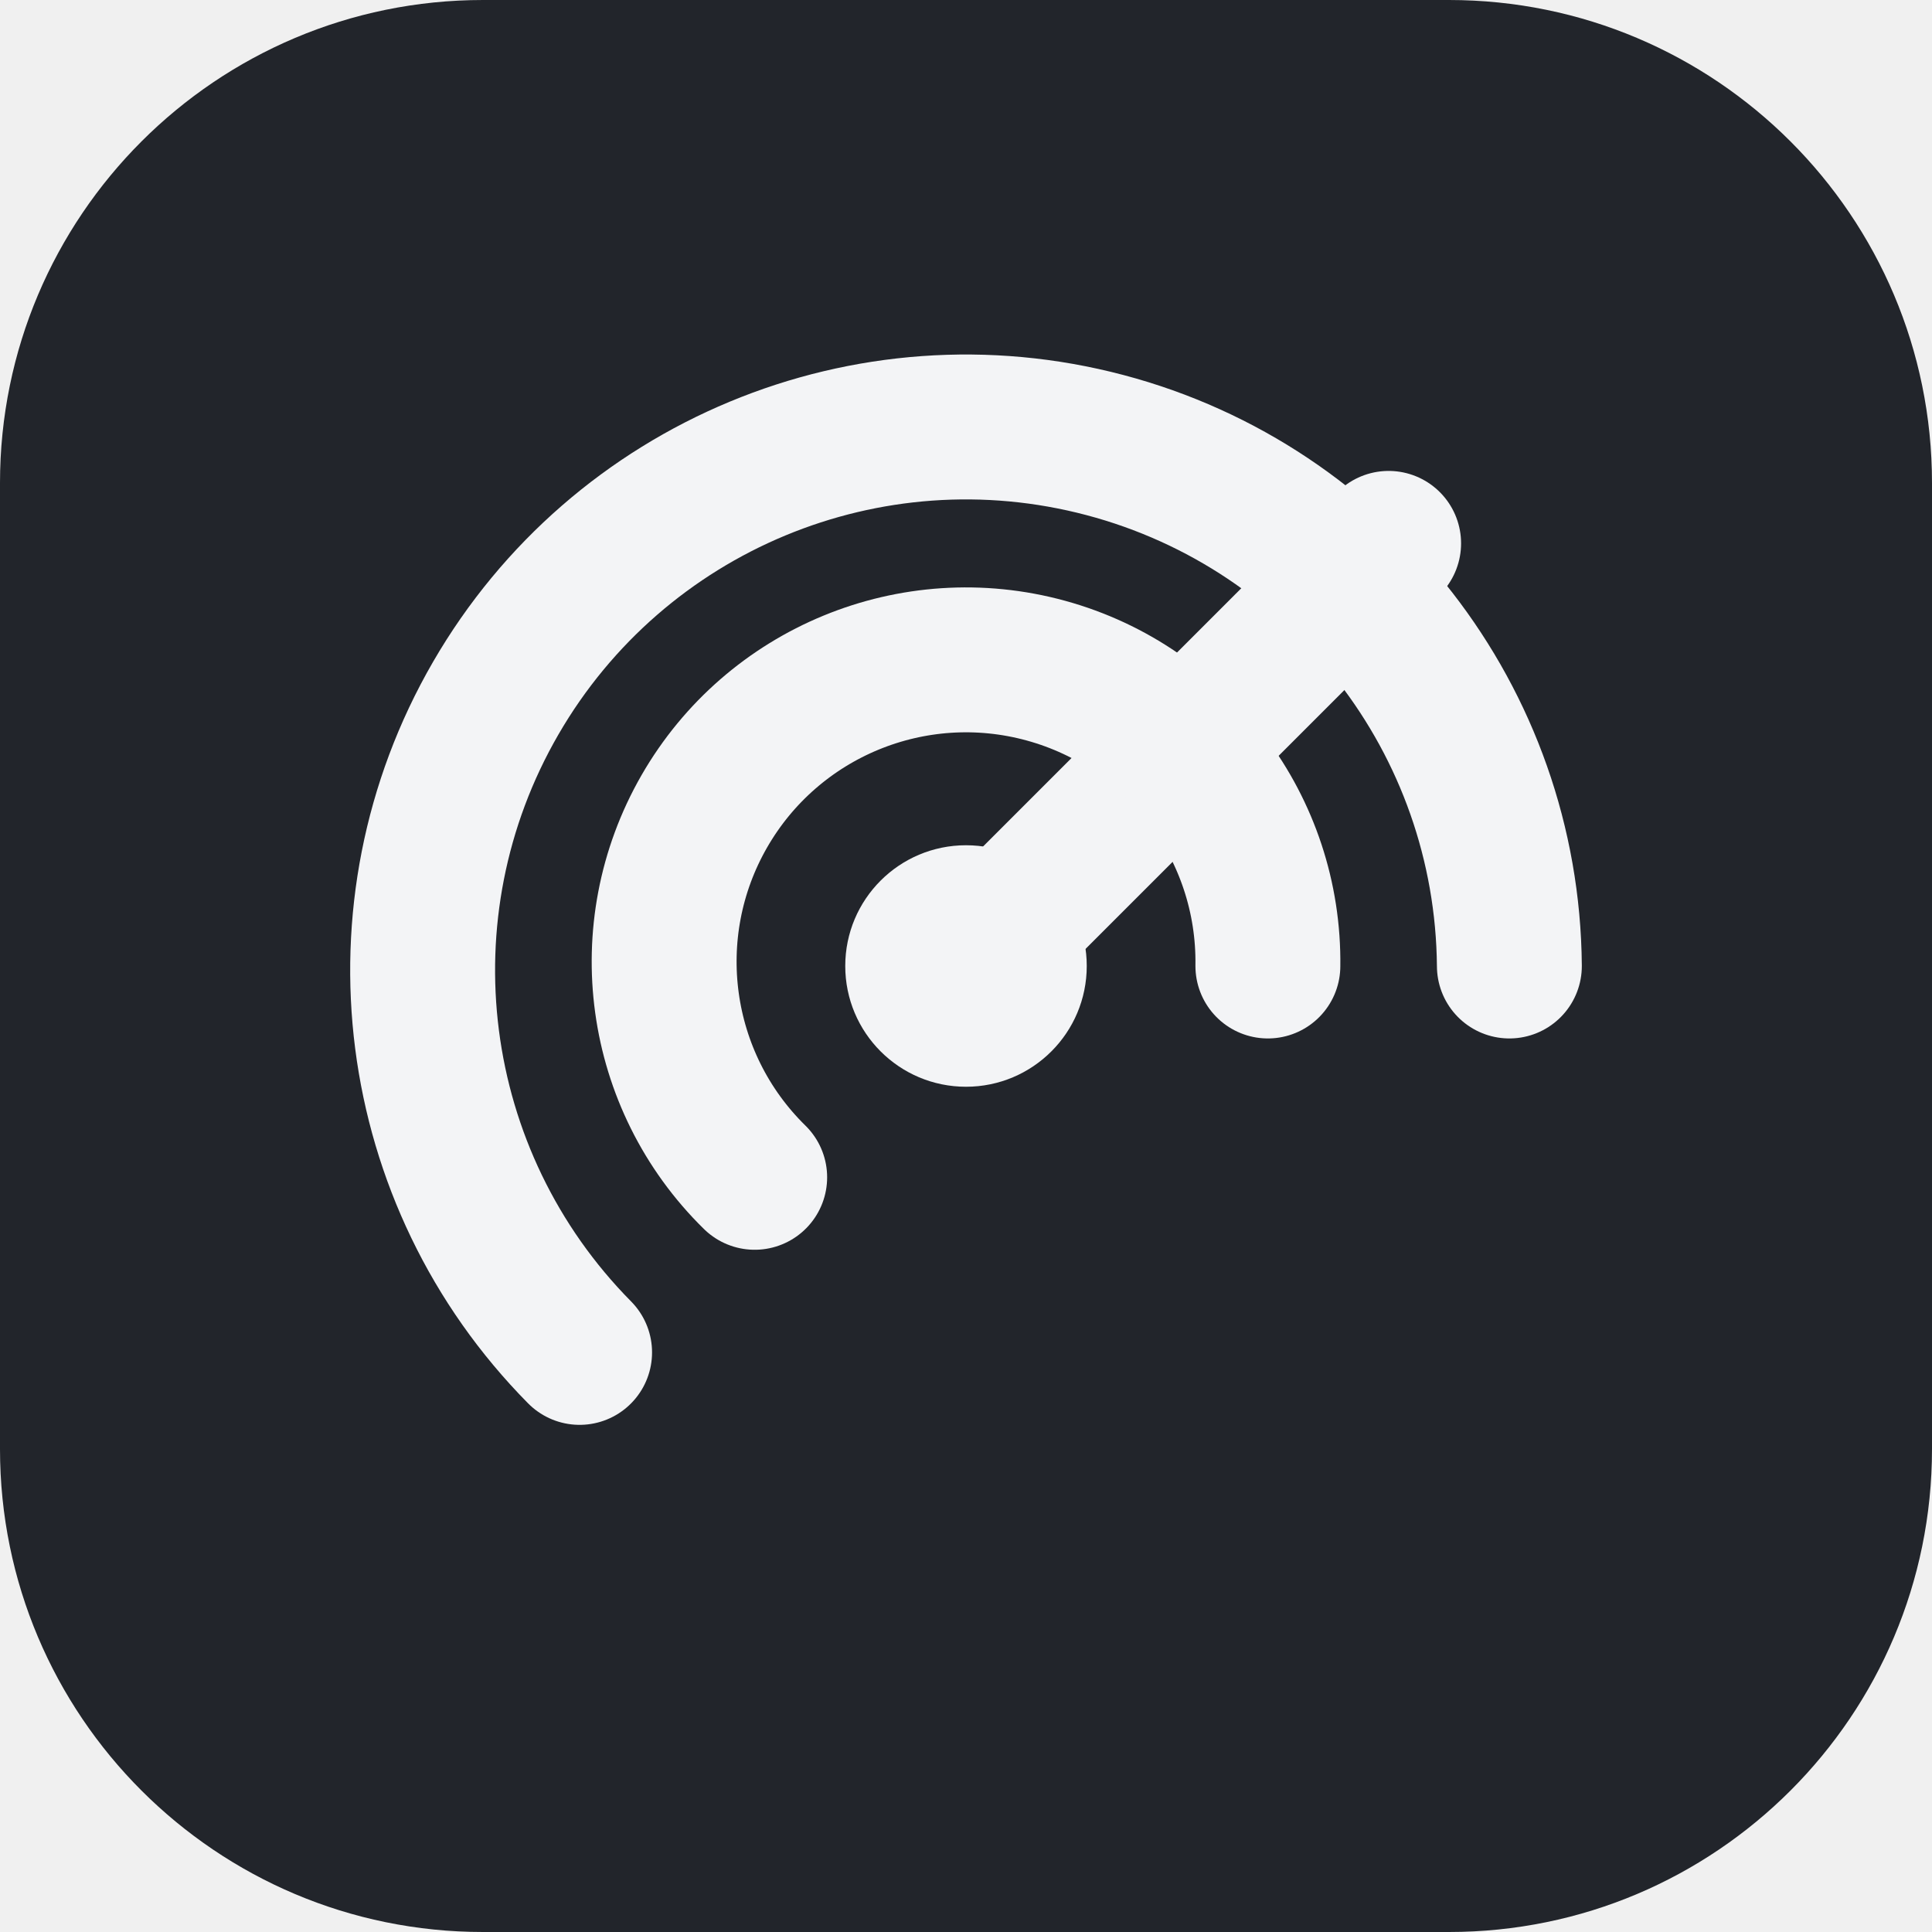
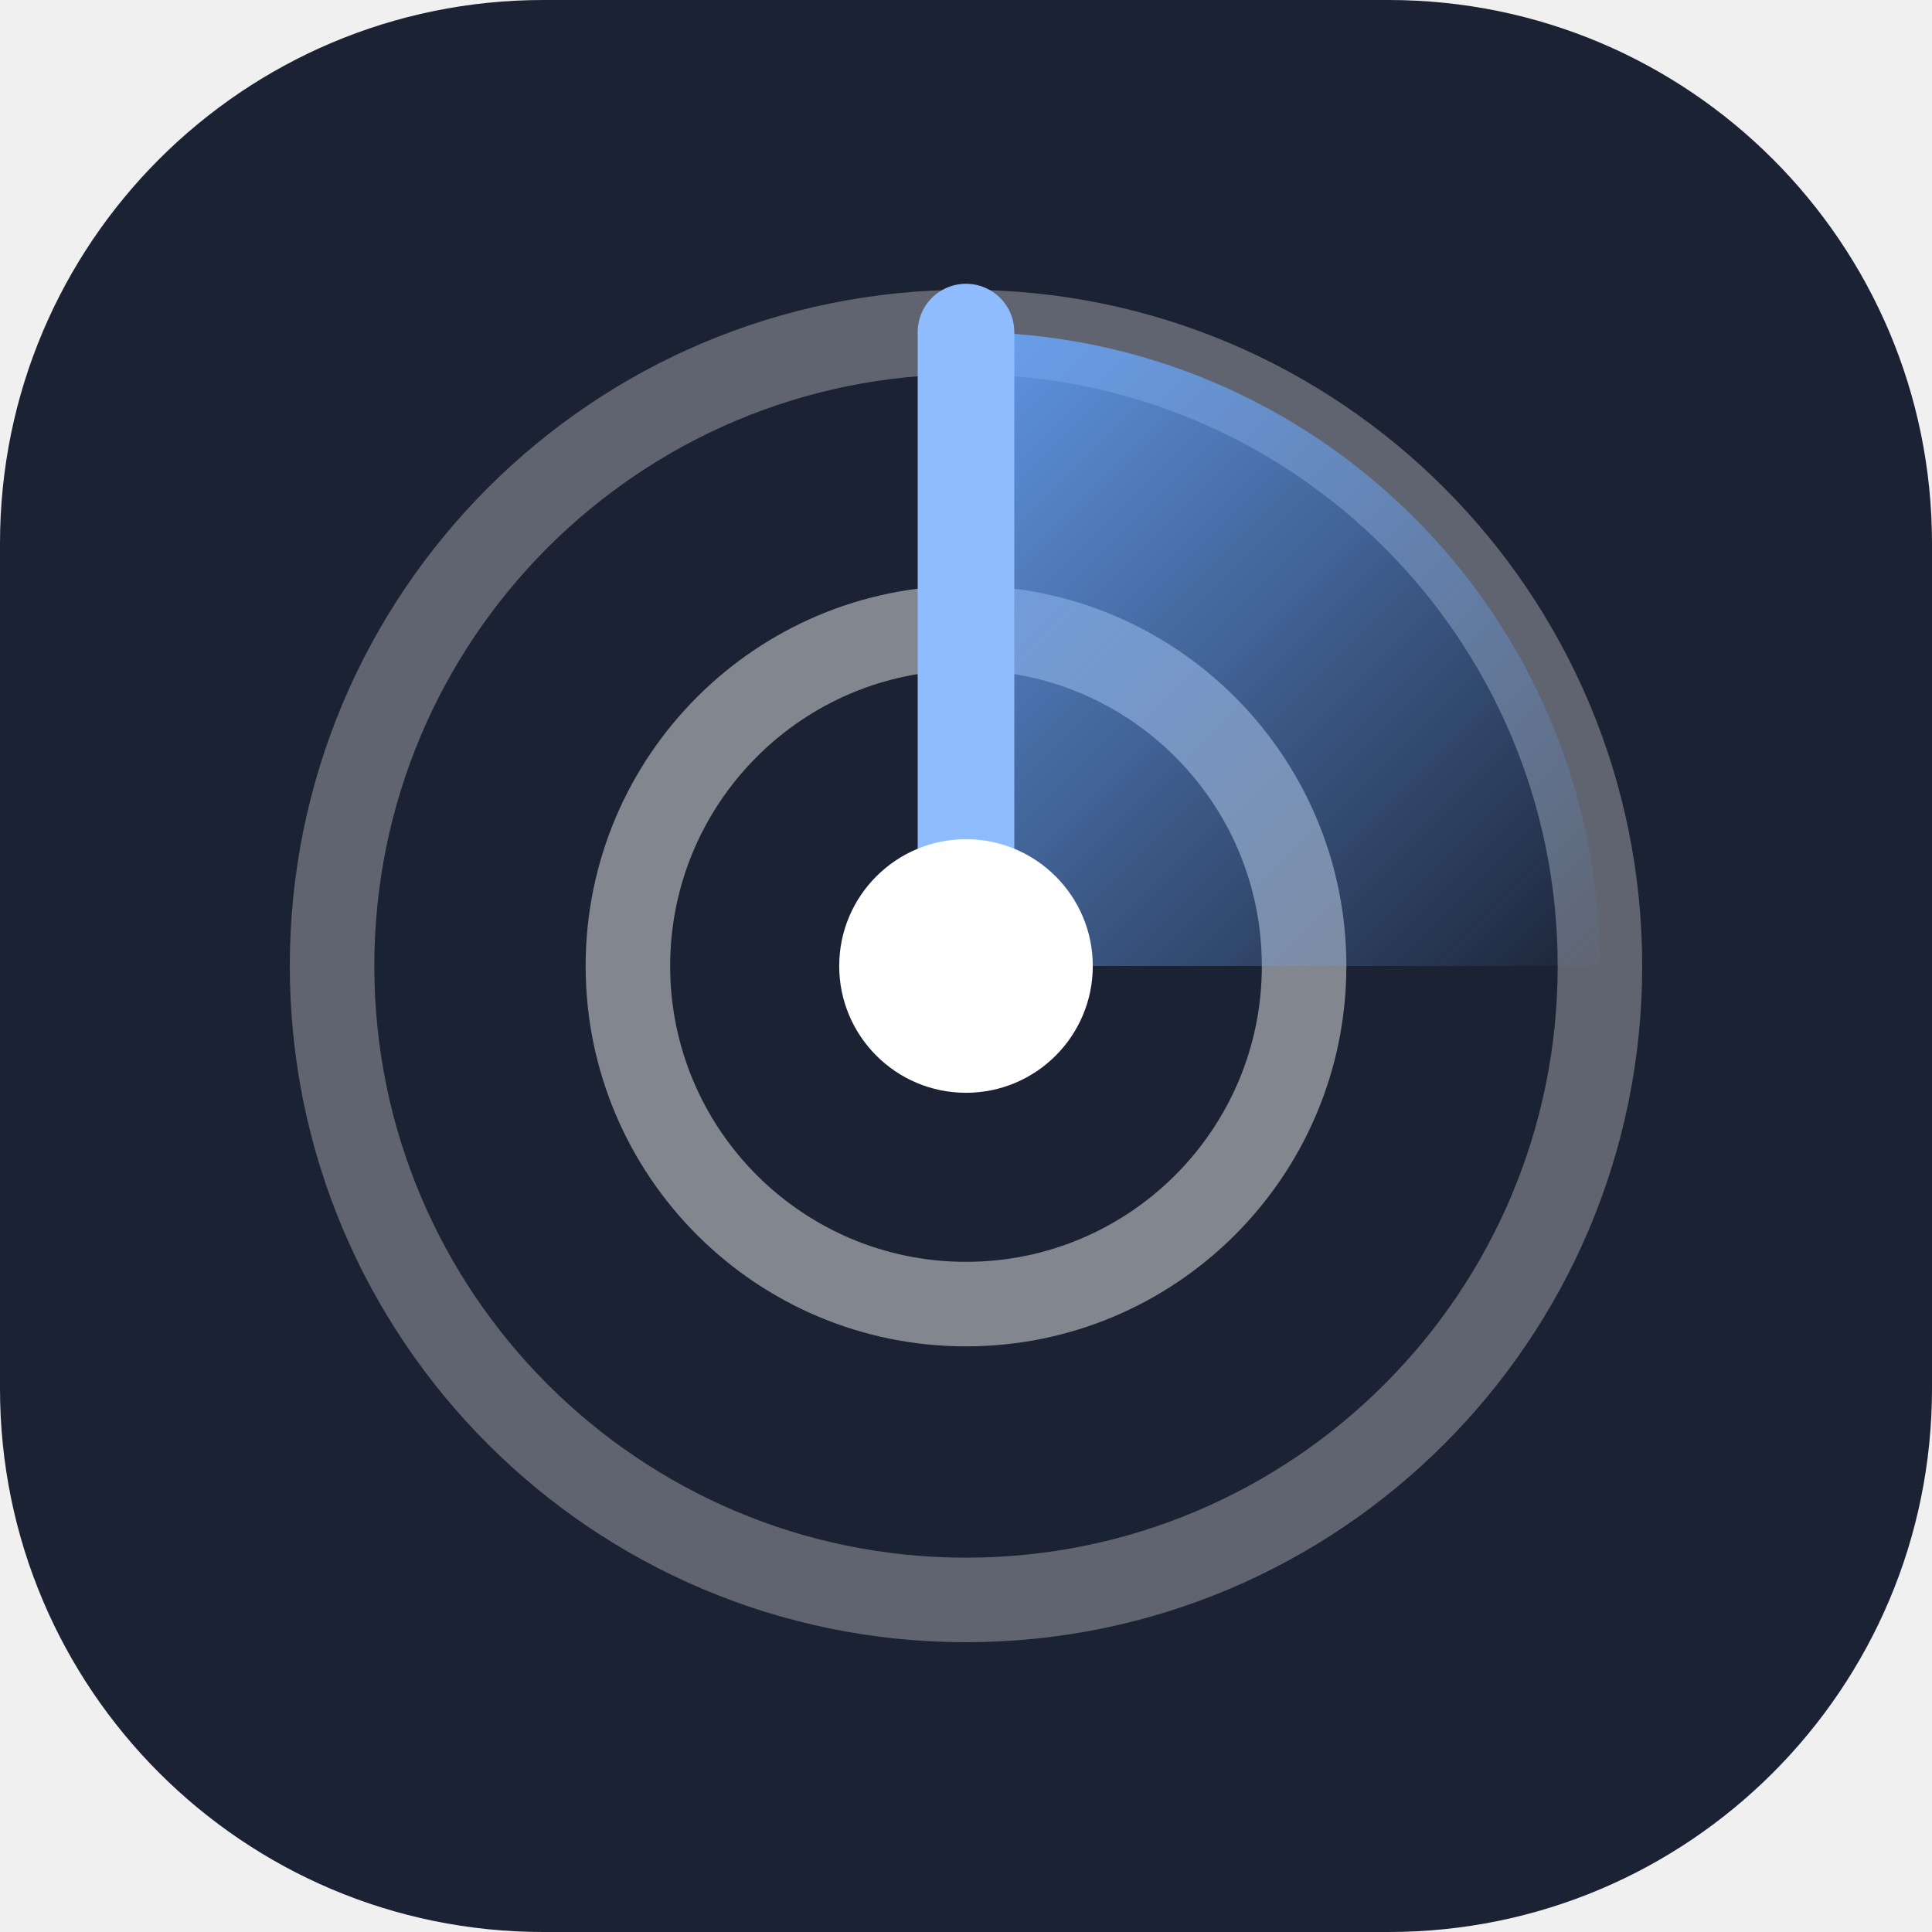
<svg xmlns="http://www.w3.org/2000/svg" viewBox="0 0 32 32">
-   <rect width="32" height="32" rx="8" fill="#22252b" />
-   <g fill="none" stroke="#f3f4f6" stroke-width="2.4" stroke-linecap="round">
-     <path d="M16 16 23 9" />
-     <path d="M9.6 22.4A9 9 0 1 1 25 16" />
-     <path d="M12.5 19.5A5 5 0 1 1 21 16" />
+   <defs>
+     <linearGradient id="s" x1="16" y1="5" x2="27" y2="16" gradientUnits="userSpaceOnUse">
+       <stop stop-color="#6aa8ff" stop-opacity=".9" />
+       <stop offset="1" stop-color="#6aa8ff" stop-opacity="0" />
+     </linearGradient>
+   </defs>
+   <rect width="32" height="32" rx="9" fill="#1b2233" />
+   <g fill="none" stroke="#fff">
+     <circle cx="16" cy="16" r="10.5" stroke-opacity=".3" stroke-width="1.4" />
+     <circle cx="16" cy="16" r="5.6" stroke-opacity=".45" stroke-width="1.4" />
  </g>
-   <circle cx="16" cy="16" r="2" fill="#f3f4f6" />
+   <path d="M16 16V5.5A10.5 10.5 0 0 1 26.5 16z" fill="url(#s)" />
+   <path d="M16 16V5.5" stroke="#8fbcff" stroke-width="1.6" stroke-linecap="round" />
+   <circle cx="16" cy="16" r="2.1" fill="#fff" />
</svg>
